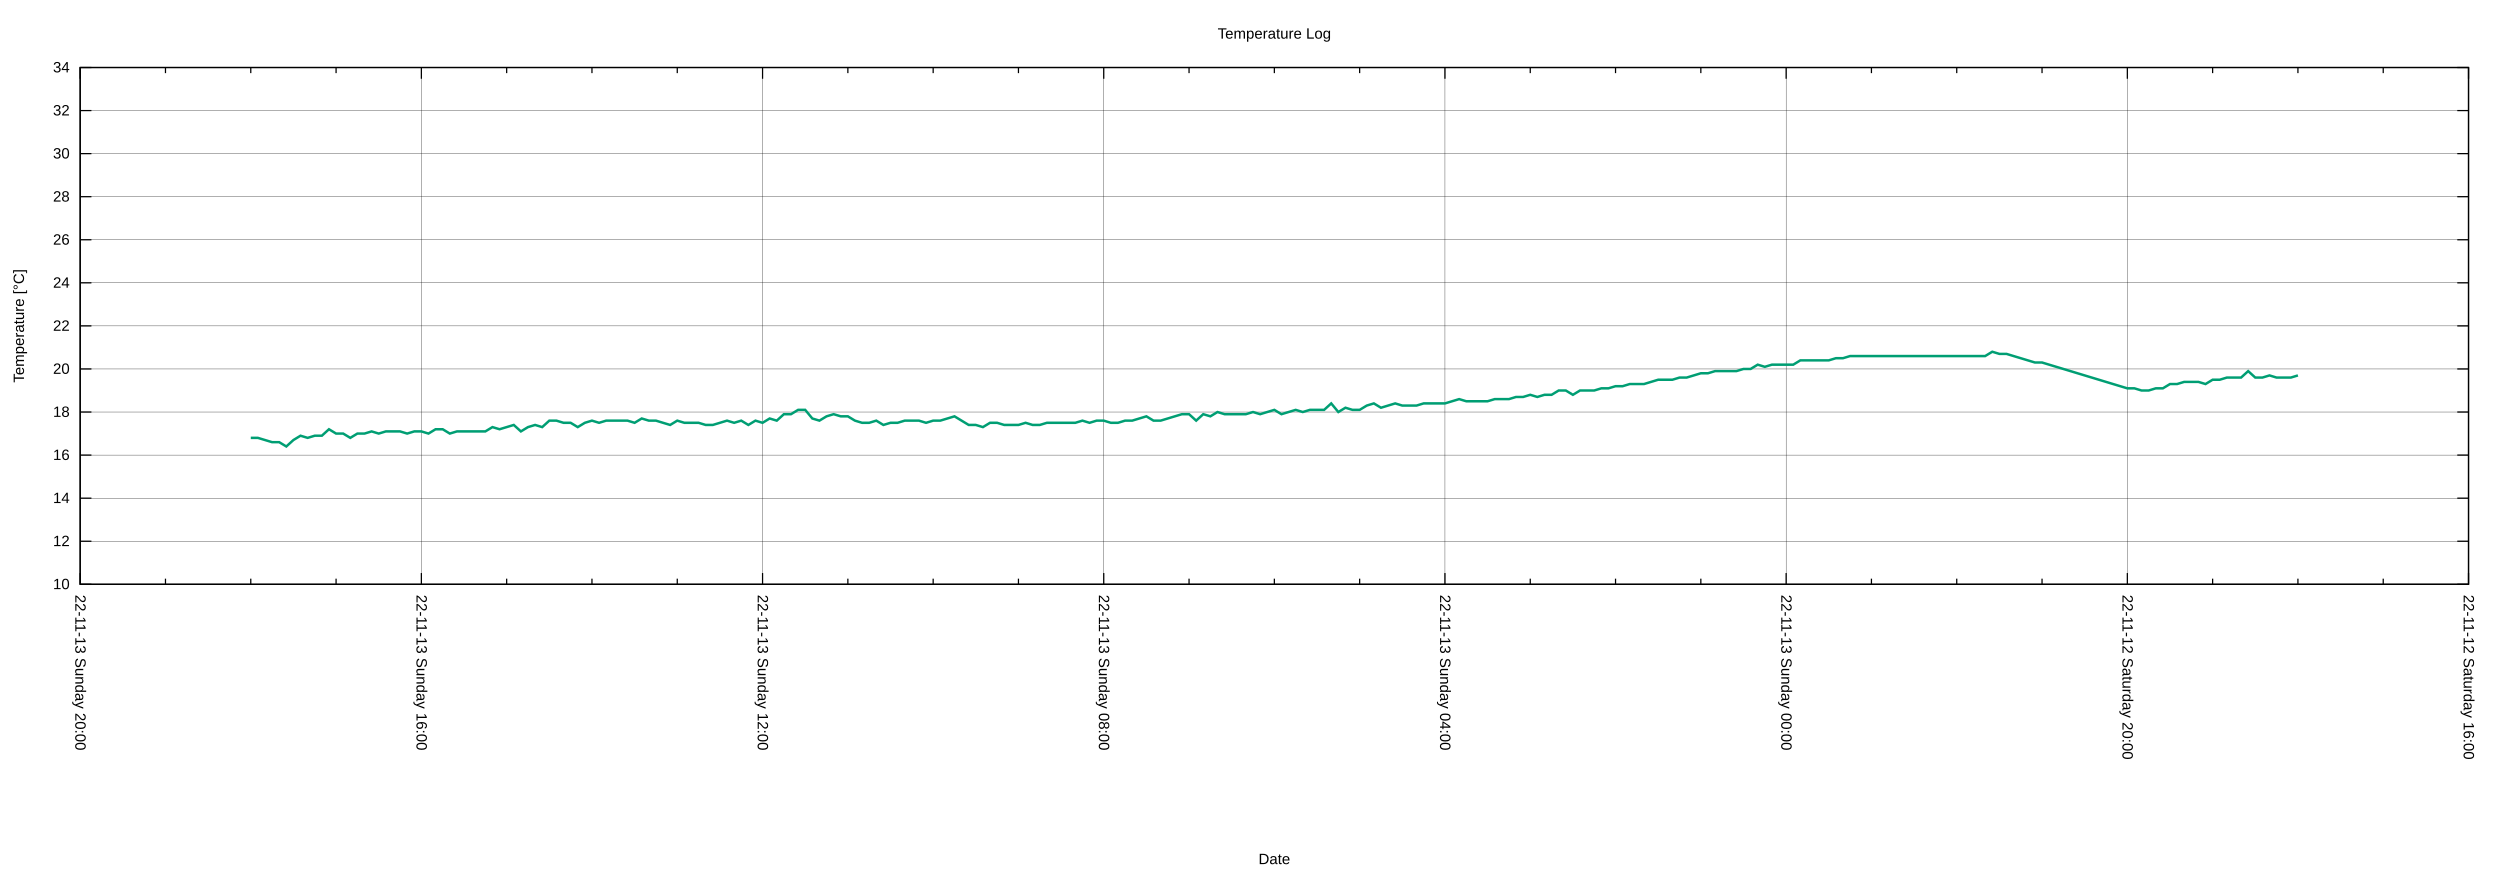
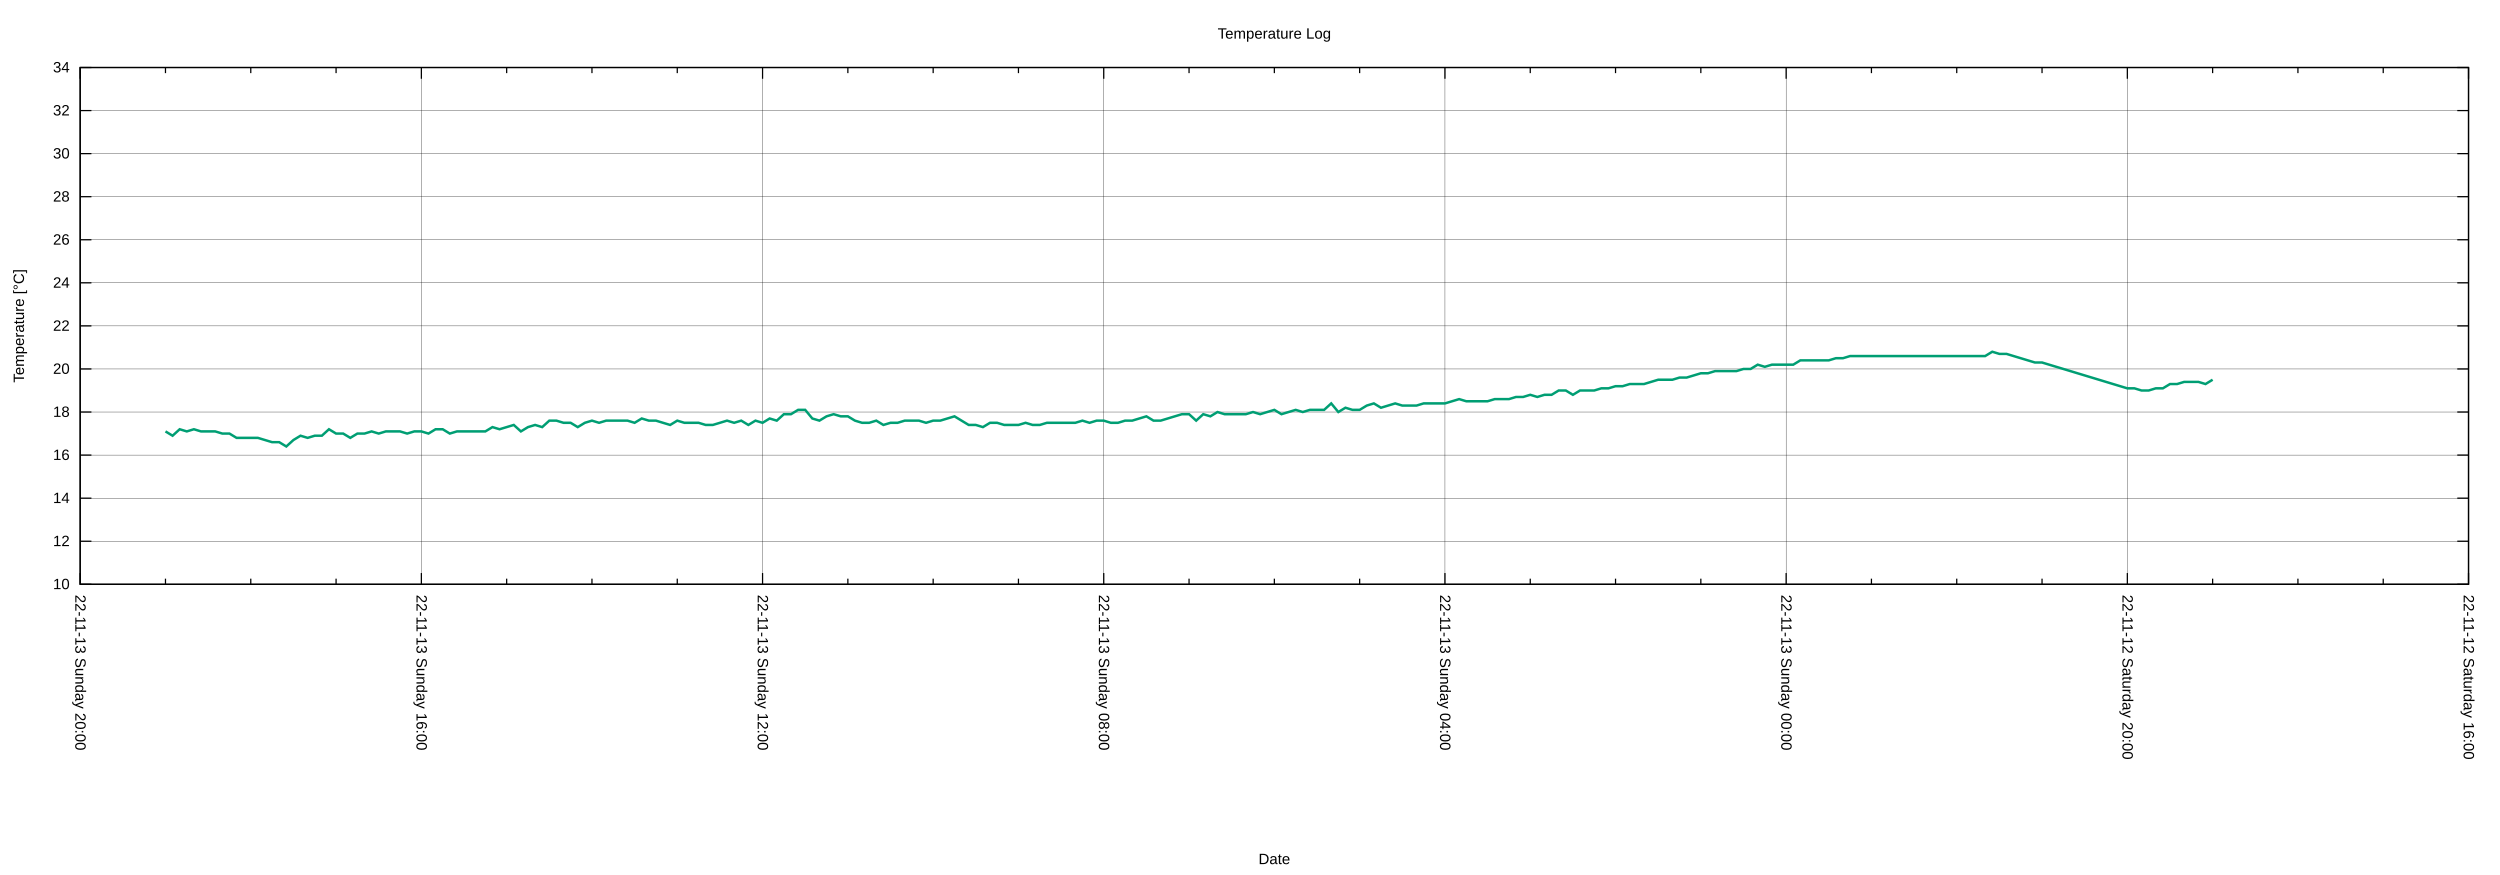
<svg xmlns="http://www.w3.org/2000/svg" xmlns:xlink="http://www.w3.org/1999/xlink" width="2000" height="700" viewBox="0 0 2000 700">
  <g id="gnuplot_canvas">
    <rect x="0" y="0" width="2000" height="700" fill="none" />
    <defs>
      <circle id="gpDot" r="0.5" stroke-width="0.5" stroke="currentColor" />
      <path id="gpPt0" stroke-width="0.222" stroke="currentColor" d="M-1,0 h2 M0,-1 v2" />
      <path id="gpPt1" stroke-width="0.222" stroke="currentColor" d="M-1,-1 L1,1 M1,-1 L-1,1" />
      <path id="gpPt2" stroke-width="0.222" stroke="currentColor" d="M-1,0 L1,0 M0,-1 L0,1 M-1,-1 L1,1 M-1,1 L1,-1" />
      <rect id="gpPt3" stroke-width="0.222" stroke="currentColor" x="-1" y="-1" width="2" height="2" />
      <rect id="gpPt4" stroke-width="0.222" stroke="currentColor" fill="currentColor" x="-1" y="-1" width="2" height="2" />
      <circle id="gpPt5" stroke-width="0.222" stroke="currentColor" cx="0" cy="0" r="1" />
      <use xlink:href="#gpPt5" id="gpPt6" fill="currentColor" stroke="none" />
      <path id="gpPt7" stroke-width="0.222" stroke="currentColor" d="M0,-1.33 L-1.33,0.67 L1.33,0.67 z" />
      <use xlink:href="#gpPt7" id="gpPt8" fill="currentColor" stroke="none" />
      <use xlink:href="#gpPt7" id="gpPt9" stroke="currentColor" transform="rotate(180)" />
      <use xlink:href="#gpPt9" id="gpPt10" fill="currentColor" stroke="none" />
      <use xlink:href="#gpPt3" id="gpPt11" stroke="currentColor" transform="rotate(45)" />
      <use xlink:href="#gpPt11" id="gpPt12" fill="currentColor" stroke="none" />
      <path id="gpPt13" stroke-width="0.222" stroke="currentColor" d="M0,1.330 L1.265,0.411 L0.782,-1.067 L-0.782,-1.076 L-1.265,0.411 z" />
      <use xlink:href="#gpPt13" id="gpPt14" fill="currentColor" stroke="none" />
      <filter id="textbox" filterUnits="objectBoundingBox" x="0" y="0" height="1" width="1">
        <feFlood flood-color="white" flood-opacity="1" result="bgnd" />
        <feComposite in="SourceGraphic" in2="bgnd" operator="atop" />
      </filter>
      <filter id="greybox" filterUnits="objectBoundingBox" x="0" y="0" height="1" width="1">
        <feFlood flood-color="lightgrey" flood-opacity="1" result="grey" />
        <feComposite in="SourceGraphic" in2="grey" operator="atop" />
      </filter>
    </defs>
    <g fill="none" color="white" stroke="currentColor" stroke-width="1.00" stroke-linecap="butt" stroke-linejoin="miter">
</g>
    <g fill="none" color="black" stroke="currentColor" stroke-width="1.00" stroke-linecap="butt" stroke-linejoin="miter">
</g>
    <g fill="none" color="black" stroke="black" stroke-width="0.25" stroke-linecap="butt" stroke-linejoin="miter">
</g>
    <g fill="none" color="black" stroke="currentColor" stroke-width="0.25" stroke-linecap="butt" stroke-linejoin="miter">
      <path stroke="black" class="gridline" d="M64.14,467.43 L1974.82,467.43  " />
    </g>
    <g fill="none" color="black" stroke="black" stroke-width="1.00" stroke-linecap="butt" stroke-linejoin="miter">
</g>
    <g fill="none" color="black" stroke="currentColor" stroke-width="1.00" stroke-linecap="butt" stroke-linejoin="miter">
      <path stroke="black" d="M64.14,467.43 L73.14,467.43 M1974.82,467.43 L1965.82,467.43  " />
      <g transform="translate(55.75,471.33)" stroke="none" fill="black" font-family="Arial" font-size="12.00" text-anchor="end">
        <text>
          <tspan font-family="Arial"> 10</tspan>
        </text>
      </g>
    </g>
    <g fill="none" color="black" stroke="currentColor" stroke-width="1.00" stroke-linecap="butt" stroke-linejoin="miter">
</g>
    <g fill="none" color="black" stroke="black" stroke-width="0.25" stroke-linecap="butt" stroke-linejoin="miter">
</g>
    <g fill="none" color="black" stroke="currentColor" stroke-width="0.25" stroke-linecap="butt" stroke-linejoin="miter">
      <path stroke="black" class="gridline" d="M64.14,432.98 L1974.82,432.98  " />
    </g>
    <g fill="none" color="black" stroke="black" stroke-width="1.00" stroke-linecap="butt" stroke-linejoin="miter">
</g>
    <g fill="none" color="black" stroke="currentColor" stroke-width="1.00" stroke-linecap="butt" stroke-linejoin="miter">
      <path stroke="black" d="M64.14,432.98 L73.14,432.98 M1974.82,432.98 L1965.82,432.98  " />
      <g transform="translate(55.75,436.88)" stroke="none" fill="black" font-family="Arial" font-size="12.00" text-anchor="end">
        <text>
          <tspan font-family="Arial"> 12</tspan>
        </text>
      </g>
    </g>
    <g fill="none" color="black" stroke="currentColor" stroke-width="1.00" stroke-linecap="butt" stroke-linejoin="miter">
</g>
    <g fill="none" color="black" stroke="black" stroke-width="0.25" stroke-linecap="butt" stroke-linejoin="miter">
</g>
    <g fill="none" color="black" stroke="currentColor" stroke-width="0.25" stroke-linecap="butt" stroke-linejoin="miter">
      <path stroke="black" class="gridline" d="M64.14,398.53 L1974.82,398.53  " />
    </g>
    <g fill="none" color="black" stroke="black" stroke-width="1.00" stroke-linecap="butt" stroke-linejoin="miter">
</g>
    <g fill="none" color="black" stroke="currentColor" stroke-width="1.00" stroke-linecap="butt" stroke-linejoin="miter">
      <path stroke="black" d="M64.14,398.53 L73.14,398.53 M1974.82,398.53 L1965.82,398.53  " />
      <g transform="translate(55.75,402.43)" stroke="none" fill="black" font-family="Arial" font-size="12.00" text-anchor="end">
        <text>
          <tspan font-family="Arial"> 14</tspan>
        </text>
      </g>
    </g>
    <g fill="none" color="black" stroke="currentColor" stroke-width="1.00" stroke-linecap="butt" stroke-linejoin="miter">
</g>
    <g fill="none" color="black" stroke="black" stroke-width="0.25" stroke-linecap="butt" stroke-linejoin="miter">
</g>
    <g fill="none" color="black" stroke="currentColor" stroke-width="0.25" stroke-linecap="butt" stroke-linejoin="miter">
      <path stroke="black" class="gridline" d="M64.14,364.07 L1974.82,364.07  " />
    </g>
    <g fill="none" color="black" stroke="black" stroke-width="1.00" stroke-linecap="butt" stroke-linejoin="miter">
</g>
    <g fill="none" color="black" stroke="currentColor" stroke-width="1.00" stroke-linecap="butt" stroke-linejoin="miter">
      <path stroke="black" d="M64.14,364.07 L73.14,364.07 M1974.82,364.07 L1965.82,364.07  " />
      <g transform="translate(55.75,367.97)" stroke="none" fill="black" font-family="Arial" font-size="12.00" text-anchor="end">
        <text>
          <tspan font-family="Arial"> 16</tspan>
        </text>
      </g>
    </g>
    <g fill="none" color="black" stroke="currentColor" stroke-width="1.00" stroke-linecap="butt" stroke-linejoin="miter">
</g>
    <g fill="none" color="black" stroke="black" stroke-width="0.25" stroke-linecap="butt" stroke-linejoin="miter">
</g>
    <g fill="none" color="black" stroke="currentColor" stroke-width="0.25" stroke-linecap="butt" stroke-linejoin="miter">
      <path stroke="black" class="gridline" d="M64.14,329.62 L1974.82,329.62  " />
    </g>
    <g fill="none" color="black" stroke="black" stroke-width="1.00" stroke-linecap="butt" stroke-linejoin="miter">
</g>
    <g fill="none" color="black" stroke="currentColor" stroke-width="1.00" stroke-linecap="butt" stroke-linejoin="miter">
      <path stroke="black" d="M64.14,329.62 L73.14,329.62 M1974.82,329.62 L1965.82,329.62  " />
      <g transform="translate(55.75,333.52)" stroke="none" fill="black" font-family="Arial" font-size="12.00" text-anchor="end">
        <text>
          <tspan font-family="Arial"> 18</tspan>
        </text>
      </g>
    </g>
    <g fill="none" color="black" stroke="currentColor" stroke-width="1.00" stroke-linecap="butt" stroke-linejoin="miter">
</g>
    <g fill="none" color="black" stroke="black" stroke-width="0.25" stroke-linecap="butt" stroke-linejoin="miter">
</g>
    <g fill="none" color="black" stroke="currentColor" stroke-width="0.25" stroke-linecap="butt" stroke-linejoin="miter">
      <path stroke="black" class="gridline" d="M64.14,295.17 L1974.82,295.17  " />
    </g>
    <g fill="none" color="black" stroke="black" stroke-width="1.00" stroke-linecap="butt" stroke-linejoin="miter">
</g>
    <g fill="none" color="black" stroke="currentColor" stroke-width="1.00" stroke-linecap="butt" stroke-linejoin="miter">
      <path stroke="black" d="M64.14,295.17 L73.14,295.17 M1974.82,295.17 L1965.82,295.17  " />
      <g transform="translate(55.75,299.07)" stroke="none" fill="black" font-family="Arial" font-size="12.00" text-anchor="end">
        <text>
          <tspan font-family="Arial"> 20</tspan>
        </text>
      </g>
    </g>
    <g fill="none" color="black" stroke="currentColor" stroke-width="1.00" stroke-linecap="butt" stroke-linejoin="miter">
</g>
    <g fill="none" color="black" stroke="black" stroke-width="0.25" stroke-linecap="butt" stroke-linejoin="miter">
</g>
    <g fill="none" color="black" stroke="currentColor" stroke-width="0.25" stroke-linecap="butt" stroke-linejoin="miter">
      <path stroke="black" class="gridline" d="M64.14,260.72 L1974.82,260.72  " />
    </g>
    <g fill="none" color="black" stroke="black" stroke-width="1.00" stroke-linecap="butt" stroke-linejoin="miter">
</g>
    <g fill="none" color="black" stroke="currentColor" stroke-width="1.00" stroke-linecap="butt" stroke-linejoin="miter">
      <path stroke="black" d="M64.14,260.72 L73.14,260.72 M1974.82,260.72 L1965.82,260.72  " />
      <g transform="translate(55.75,264.62)" stroke="none" fill="black" font-family="Arial" font-size="12.00" text-anchor="end">
        <text>
          <tspan font-family="Arial"> 22</tspan>
        </text>
      </g>
    </g>
    <g fill="none" color="black" stroke="currentColor" stroke-width="1.00" stroke-linecap="butt" stroke-linejoin="miter">
</g>
    <g fill="none" color="black" stroke="black" stroke-width="0.25" stroke-linecap="butt" stroke-linejoin="miter">
</g>
    <g fill="none" color="black" stroke="currentColor" stroke-width="0.25" stroke-linecap="butt" stroke-linejoin="miter">
      <path stroke="black" class="gridline" d="M64.14,226.27 L1974.82,226.27  " />
    </g>
    <g fill="none" color="black" stroke="black" stroke-width="1.00" stroke-linecap="butt" stroke-linejoin="miter">
</g>
    <g fill="none" color="black" stroke="currentColor" stroke-width="1.00" stroke-linecap="butt" stroke-linejoin="miter">
      <path stroke="black" d="M64.14,226.27 L73.14,226.27 M1974.82,226.27 L1965.82,226.27  " />
      <g transform="translate(55.75,230.17)" stroke="none" fill="black" font-family="Arial" font-size="12.00" text-anchor="end">
        <text>
          <tspan font-family="Arial"> 24</tspan>
        </text>
      </g>
    </g>
    <g fill="none" color="black" stroke="currentColor" stroke-width="1.00" stroke-linecap="butt" stroke-linejoin="miter">
</g>
    <g fill="none" color="black" stroke="black" stroke-width="0.25" stroke-linecap="butt" stroke-linejoin="miter">
</g>
    <g fill="none" color="black" stroke="currentColor" stroke-width="0.25" stroke-linecap="butt" stroke-linejoin="miter">
      <path stroke="black" class="gridline" d="M64.14,191.82 L1974.82,191.82  " />
    </g>
    <g fill="none" color="black" stroke="black" stroke-width="1.00" stroke-linecap="butt" stroke-linejoin="miter">
</g>
    <g fill="none" color="black" stroke="currentColor" stroke-width="1.00" stroke-linecap="butt" stroke-linejoin="miter">
      <path stroke="black" d="M64.14,191.82 L73.14,191.82 M1974.82,191.82 L1965.82,191.82  " />
      <g transform="translate(55.75,195.72)" stroke="none" fill="black" font-family="Arial" font-size="12.00" text-anchor="end">
        <text>
          <tspan font-family="Arial"> 26</tspan>
        </text>
      </g>
    </g>
    <g fill="none" color="black" stroke="currentColor" stroke-width="1.00" stroke-linecap="butt" stroke-linejoin="miter">
</g>
    <g fill="none" color="black" stroke="black" stroke-width="0.25" stroke-linecap="butt" stroke-linejoin="miter">
</g>
    <g fill="none" color="black" stroke="currentColor" stroke-width="0.25" stroke-linecap="butt" stroke-linejoin="miter">
      <path stroke="black" class="gridline" d="M64.14,157.36 L1974.82,157.36  " />
    </g>
    <g fill="none" color="black" stroke="black" stroke-width="1.00" stroke-linecap="butt" stroke-linejoin="miter">
</g>
    <g fill="none" color="black" stroke="currentColor" stroke-width="1.00" stroke-linecap="butt" stroke-linejoin="miter">
      <path stroke="black" d="M64.14,157.36 L73.14,157.36 M1974.82,157.36 L1965.82,157.36  " />
      <g transform="translate(55.75,161.26)" stroke="none" fill="black" font-family="Arial" font-size="12.00" text-anchor="end">
        <text>
          <tspan font-family="Arial"> 28</tspan>
        </text>
      </g>
    </g>
    <g fill="none" color="black" stroke="currentColor" stroke-width="1.00" stroke-linecap="butt" stroke-linejoin="miter">
</g>
    <g fill="none" color="black" stroke="black" stroke-width="0.25" stroke-linecap="butt" stroke-linejoin="miter">
</g>
    <g fill="none" color="black" stroke="currentColor" stroke-width="0.25" stroke-linecap="butt" stroke-linejoin="miter">
      <path stroke="black" class="gridline" d="M64.14,122.91 L1974.82,122.91  " />
    </g>
    <g fill="none" color="black" stroke="black" stroke-width="1.00" stroke-linecap="butt" stroke-linejoin="miter">
</g>
    <g fill="none" color="black" stroke="currentColor" stroke-width="1.00" stroke-linecap="butt" stroke-linejoin="miter">
      <path stroke="black" d="M64.14,122.91 L73.14,122.91 M1974.82,122.91 L1965.82,122.91  " />
      <g transform="translate(55.75,126.81)" stroke="none" fill="black" font-family="Arial" font-size="12.00" text-anchor="end">
        <text>
          <tspan font-family="Arial"> 30</tspan>
        </text>
      </g>
    </g>
    <g fill="none" color="black" stroke="currentColor" stroke-width="1.00" stroke-linecap="butt" stroke-linejoin="miter">
</g>
    <g fill="none" color="black" stroke="black" stroke-width="0.25" stroke-linecap="butt" stroke-linejoin="miter">
</g>
    <g fill="none" color="black" stroke="currentColor" stroke-width="0.25" stroke-linecap="butt" stroke-linejoin="miter">
      <path stroke="black" class="gridline" d="M64.14,88.46 L1974.82,88.46  " />
    </g>
    <g fill="none" color="black" stroke="black" stroke-width="1.00" stroke-linecap="butt" stroke-linejoin="miter">
</g>
    <g fill="none" color="black" stroke="currentColor" stroke-width="1.00" stroke-linecap="butt" stroke-linejoin="miter">
      <path stroke="black" d="M64.14,88.46 L73.14,88.46 M1974.82,88.46 L1965.82,88.46  " />
      <g transform="translate(55.75,92.36)" stroke="none" fill="black" font-family="Arial" font-size="12.00" text-anchor="end">
        <text>
          <tspan font-family="Arial"> 32</tspan>
        </text>
      </g>
    </g>
    <g fill="none" color="black" stroke="currentColor" stroke-width="1.00" stroke-linecap="butt" stroke-linejoin="miter">
</g>
    <g fill="none" color="black" stroke="black" stroke-width="0.25" stroke-linecap="butt" stroke-linejoin="miter">
</g>
    <g fill="none" color="black" stroke="currentColor" stroke-width="0.25" stroke-linecap="butt" stroke-linejoin="miter">
      <path stroke="black" class="gridline" d="M64.14,54.01 L1974.82,54.01  " />
    </g>
    <g fill="none" color="black" stroke="black" stroke-width="1.00" stroke-linecap="butt" stroke-linejoin="miter">
</g>
    <g fill="none" color="black" stroke="currentColor" stroke-width="1.00" stroke-linecap="butt" stroke-linejoin="miter">
      <path stroke="black" d="M64.14,54.01 L73.14,54.01 M1974.82,54.01 L1965.82,54.01  " />
      <g transform="translate(55.75,57.91)" stroke="none" fill="black" font-family="Arial" font-size="12.00" text-anchor="end">
        <text>
          <tspan font-family="Arial"> 34</tspan>
        </text>
      </g>
    </g>
    <g fill="none" color="black" stroke="currentColor" stroke-width="1.00" stroke-linecap="butt" stroke-linejoin="miter">
</g>
    <g fill="none" color="black" stroke="black" stroke-width="0.25" stroke-linecap="butt" stroke-linejoin="miter">
</g>
    <g fill="none" color="black" stroke="currentColor" stroke-width="0.25" stroke-linecap="butt" stroke-linejoin="miter">
      <path stroke="black" class="gridline" d="M1974.82,467.43 L1974.82,54.01  " />
    </g>
    <g fill="none" color="black" stroke="black" stroke-width="1.00" stroke-linecap="butt" stroke-linejoin="miter">
</g>
    <g fill="none" color="black" stroke="currentColor" stroke-width="1.00" stroke-linecap="butt" stroke-linejoin="miter">
      <path stroke="black" d="M1974.82,467.43 L1974.82,458.43 M1974.82,54.01 L1974.82,63.01  " />
      <g transform="translate(1970.92,475.82) rotate(90)" stroke="none" fill="black" font-family="Arial" font-size="12.00" text-anchor="start">
        <text>
          <tspan font-family="Arial">22-11-12 Saturday 16:00</tspan>
        </text>
      </g>
    </g>
    <g fill="none" color="black" stroke="currentColor" stroke-width="1.00" stroke-linecap="butt" stroke-linejoin="miter">
      <path stroke="black" d="M1906.58,467.43 L1906.58,462.93 M1906.58,54.01 L1906.58,58.51 M1838.34,467.43 L1838.34,462.93 M1838.34,54.01 L1838.34,58.51   M1770.10,467.43 L1770.10,462.93 M1770.10,54.01 L1770.10,58.51  " />
    </g>
    <g fill="none" color="black" stroke="black" stroke-width="0.25" stroke-linecap="butt" stroke-linejoin="miter">
</g>
    <g fill="none" color="black" stroke="currentColor" stroke-width="0.25" stroke-linecap="butt" stroke-linejoin="miter">
      <path stroke="black" class="gridline" d="M1701.87,467.43 L1701.87,54.01  " />
    </g>
    <g fill="none" color="black" stroke="black" stroke-width="1.00" stroke-linecap="butt" stroke-linejoin="miter">
</g>
    <g fill="none" color="black" stroke="currentColor" stroke-width="1.00" stroke-linecap="butt" stroke-linejoin="miter">
      <path stroke="black" d="M1701.87,467.43 L1701.87,458.43 M1701.87,54.01 L1701.87,63.01  " />
      <g transform="translate(1697.97,475.82) rotate(90)" stroke="none" fill="black" font-family="Arial" font-size="12.00" text-anchor="start">
        <text>
          <tspan font-family="Arial">22-11-12 Saturday 20:00</tspan>
        </text>
      </g>
    </g>
    <g fill="none" color="black" stroke="currentColor" stroke-width="1.00" stroke-linecap="butt" stroke-linejoin="miter">
      <path stroke="black" d="M1633.63,467.43 L1633.63,462.93 M1633.63,54.01 L1633.63,58.51 M1565.39,467.43 L1565.39,462.93 M1565.39,54.01 L1565.39,58.51   M1497.15,467.43 L1497.15,462.93 M1497.15,54.01 L1497.15,58.51  " />
    </g>
    <g fill="none" color="black" stroke="black" stroke-width="0.25" stroke-linecap="butt" stroke-linejoin="miter">
</g>
    <g fill="none" color="black" stroke="currentColor" stroke-width="0.25" stroke-linecap="butt" stroke-linejoin="miter">
      <path stroke="black" class="gridline" d="M1428.91,467.43 L1428.91,54.01  " />
    </g>
    <g fill="none" color="black" stroke="black" stroke-width="1.00" stroke-linecap="butt" stroke-linejoin="miter">
</g>
    <g fill="none" color="black" stroke="currentColor" stroke-width="1.00" stroke-linecap="butt" stroke-linejoin="miter">
      <path stroke="black" d="M1428.91,467.43 L1428.91,458.43 M1428.91,54.01 L1428.91,63.01  " />
      <g transform="translate(1425.01,475.82) rotate(90)" stroke="none" fill="black" font-family="Arial" font-size="12.00" text-anchor="start">
        <text>
          <tspan font-family="Arial">22-11-13 Sunday 00:00</tspan>
        </text>
      </g>
    </g>
    <g fill="none" color="black" stroke="currentColor" stroke-width="1.00" stroke-linecap="butt" stroke-linejoin="miter">
      <path stroke="black" d="M1360.67,467.43 L1360.67,462.93 M1360.67,54.01 L1360.67,58.51 M1292.43,467.43 L1292.43,462.93 M1292.43,54.01 L1292.43,58.51   M1224.20,467.43 L1224.20,462.93 M1224.20,54.01 L1224.20,58.51  " />
    </g>
    <g fill="none" color="black" stroke="black" stroke-width="0.25" stroke-linecap="butt" stroke-linejoin="miter">
</g>
    <g fill="none" color="black" stroke="currentColor" stroke-width="0.25" stroke-linecap="butt" stroke-linejoin="miter">
      <path stroke="black" class="gridline" d="M1155.96,467.43 L1155.96,54.01  " />
    </g>
    <g fill="none" color="black" stroke="black" stroke-width="1.00" stroke-linecap="butt" stroke-linejoin="miter">
</g>
    <g fill="none" color="black" stroke="currentColor" stroke-width="1.00" stroke-linecap="butt" stroke-linejoin="miter">
      <path stroke="black" d="M1155.96,467.43 L1155.96,458.43 M1155.96,54.01 L1155.96,63.01  " />
      <g transform="translate(1152.06,475.82) rotate(90)" stroke="none" fill="black" font-family="Arial" font-size="12.00" text-anchor="start">
        <text>
          <tspan font-family="Arial">22-11-13 Sunday 04:00</tspan>
        </text>
      </g>
    </g>
    <g fill="none" color="black" stroke="currentColor" stroke-width="1.00" stroke-linecap="butt" stroke-linejoin="miter">
      <path stroke="black" d="M1087.72,467.43 L1087.72,462.93 M1087.72,54.01 L1087.72,58.51 M1019.48,467.43 L1019.48,462.93 M1019.48,54.01 L1019.48,58.51   M951.24,467.43 L951.24,462.93 M951.24,54.01 L951.24,58.51  " />
    </g>
    <g fill="none" color="black" stroke="black" stroke-width="0.25" stroke-linecap="butt" stroke-linejoin="miter">
</g>
    <g fill="none" color="black" stroke="currentColor" stroke-width="0.25" stroke-linecap="butt" stroke-linejoin="miter">
      <path stroke="black" class="gridline" d="M883.00,467.43 L883.00,54.01  " />
    </g>
    <g fill="none" color="black" stroke="black" stroke-width="1.00" stroke-linecap="butt" stroke-linejoin="miter">
</g>
    <g fill="none" color="black" stroke="currentColor" stroke-width="1.00" stroke-linecap="butt" stroke-linejoin="miter">
      <path stroke="black" d="M883.00,467.43 L883.00,458.43 M883.00,54.01 L883.00,63.01  " />
      <g transform="translate(879.10,475.82) rotate(90)" stroke="none" fill="black" font-family="Arial" font-size="12.00" text-anchor="start">
        <text>
          <tspan font-family="Arial">22-11-13 Sunday 08:00</tspan>
        </text>
      </g>
    </g>
    <g fill="none" color="black" stroke="currentColor" stroke-width="1.00" stroke-linecap="butt" stroke-linejoin="miter">
      <path stroke="black" d="M814.76,467.43 L814.76,462.93 M814.76,54.01 L814.76,58.51 M746.53,467.43 L746.53,462.93 M746.53,54.01 L746.53,58.51   M678.29,467.43 L678.29,462.93 M678.29,54.01 L678.29,58.51  " />
    </g>
    <g fill="none" color="black" stroke="black" stroke-width="0.25" stroke-linecap="butt" stroke-linejoin="miter">
</g>
    <g fill="none" color="black" stroke="currentColor" stroke-width="0.25" stroke-linecap="butt" stroke-linejoin="miter">
      <path stroke="black" class="gridline" d="M610.05,467.43 L610.05,54.01  " />
    </g>
    <g fill="none" color="black" stroke="black" stroke-width="1.00" stroke-linecap="butt" stroke-linejoin="miter">
</g>
    <g fill="none" color="black" stroke="currentColor" stroke-width="1.00" stroke-linecap="butt" stroke-linejoin="miter">
      <path stroke="black" d="M610.05,467.43 L610.05,458.43 M610.05,54.01 L610.05,63.01  " />
      <g transform="translate(606.15,475.82) rotate(90)" stroke="none" fill="black" font-family="Arial" font-size="12.00" text-anchor="start">
        <text>
          <tspan font-family="Arial">22-11-13 Sunday 12:00</tspan>
        </text>
      </g>
    </g>
    <g fill="none" color="black" stroke="currentColor" stroke-width="1.00" stroke-linecap="butt" stroke-linejoin="miter">
      <path stroke="black" d="M541.81,467.43 L541.81,462.93 M541.81,54.01 L541.81,58.51 M473.57,467.43 L473.57,462.93 M473.57,54.01 L473.57,58.51   M405.33,467.43 L405.33,462.93 M405.33,54.01 L405.33,58.51  " />
    </g>
    <g fill="none" color="black" stroke="black" stroke-width="0.25" stroke-linecap="butt" stroke-linejoin="miter">
</g>
    <g fill="none" color="black" stroke="currentColor" stroke-width="0.25" stroke-linecap="butt" stroke-linejoin="miter">
      <path stroke="black" class="gridline" d="M337.09,467.43 L337.09,54.01  " />
    </g>
    <g fill="none" color="black" stroke="black" stroke-width="1.00" stroke-linecap="butt" stroke-linejoin="miter">
</g>
    <g fill="none" color="black" stroke="currentColor" stroke-width="1.00" stroke-linecap="butt" stroke-linejoin="miter">
      <path stroke="black" d="M337.09,467.43 L337.09,458.43 M337.09,54.01 L337.09,63.01  " />
      <g transform="translate(333.19,475.82) rotate(90)" stroke="none" fill="black" font-family="Arial" font-size="12.00" text-anchor="start">
        <text>
          <tspan font-family="Arial">22-11-13 Sunday 16:00</tspan>
        </text>
      </g>
    </g>
    <g fill="none" color="black" stroke="currentColor" stroke-width="1.00" stroke-linecap="butt" stroke-linejoin="miter">
      <path stroke="black" d="M268.86,467.43 L268.86,462.93 M268.86,54.01 L268.86,58.51 M200.62,467.43 L200.62,462.93 M200.62,54.01 L200.62,58.51   M132.38,467.43 L132.38,462.93 M132.38,54.01 L132.38,58.51  " />
    </g>
    <g fill="none" color="black" stroke="black" stroke-width="0.25" stroke-linecap="butt" stroke-linejoin="miter">
</g>
    <g fill="none" color="black" stroke="currentColor" stroke-width="0.25" stroke-linecap="butt" stroke-linejoin="miter">
      <path stroke="black" class="gridline" d="M64.14,467.43 L64.14,54.01  " />
    </g>
    <g fill="none" color="black" stroke="black" stroke-width="1.00" stroke-linecap="butt" stroke-linejoin="miter">
</g>
    <g fill="none" color="black" stroke="currentColor" stroke-width="1.00" stroke-linecap="butt" stroke-linejoin="miter">
      <path stroke="black" d="M64.14,467.43 L64.14,458.43 M64.14,54.01 L64.14,63.01  " />
      <g transform="translate(60.24,475.82) rotate(90)" stroke="none" fill="black" font-family="Arial" font-size="12.00" text-anchor="start">
        <text>
          <tspan font-family="Arial">22-11-13 Sunday 20:00</tspan>
        </text>
      </g>
    </g>
    <g fill="none" color="black" stroke="currentColor" stroke-width="1.00" stroke-linecap="butt" stroke-linejoin="miter">
</g>
    <g fill="none" color="black" stroke="currentColor" stroke-width="1.00" stroke-linecap="butt" stroke-linejoin="miter">
      <path stroke="black" d="M64.14,54.01 L64.14,467.43 L1974.82,467.43 L1974.82,54.01 L64.14,54.01 Z  " />
    </g>
    <g fill="none" color="black" stroke="currentColor" stroke-width="1.00" stroke-linecap="butt" stroke-linejoin="miter">
      <g transform="translate(19.18,260.72) rotate(270)" stroke="none" fill="black" font-family="Arial" font-size="12.00" text-anchor="middle">
        <text>
          <tspan font-family="Arial">Temperature [°C]</tspan>
        </text>
      </g>
    </g>
    <g fill="none" color="black" stroke="currentColor" stroke-width="1.00" stroke-linecap="butt" stroke-linejoin="miter">
      <g transform="translate(1019.48,691.30)" stroke="none" fill="black" font-family="Arial" font-size="12.00" text-anchor="middle">
        <text>
          <tspan font-family="Arial">Date</tspan>
        </text>
      </g>
    </g>
    <g fill="none" color="black" stroke="currentColor" stroke-width="1.00" stroke-linecap="butt" stroke-linejoin="miter">
</g>
    <g id="gnuplot_plot_1">
      <g fill="none" color="white" stroke="currentColor" stroke-width="2.00" stroke-linecap="butt" stroke-linejoin="miter">
</g>
      <g fill="none" color="black" stroke="currentColor" stroke-width="2.00" stroke-linecap="butt" stroke-linejoin="miter">
-         <path stroke="rgb(  0, 158, 115)" d="M200.62,350.29 L206.30,350.29 L211.99,352.02 L217.68,353.74 L223.36,353.74 L229.05,357.18 L234.74,352.02 L240.42,348.57   L246.11,350.29 L251.80,348.57 L257.48,348.57 L263.17,343.40 L268.86,346.85 L274.54,346.85 L280.23,350.29 L285.92,346.85   L291.60,346.85 L297.29,345.13 L302.98,346.85 L308.66,345.13 L314.35,345.13 L320.03,345.13 L325.72,346.85 L331.41,345.13   L337.09,345.13 L342.78,346.85 L348.47,343.40 L354.15,343.40 L359.84,346.85 L365.53,345.13 L371.21,345.13 L376.90,345.13   L382.59,345.13 L388.27,345.13 L393.96,341.68 L399.65,343.40 L405.33,341.68 L411.02,339.96 L416.71,345.13 L422.39,341.68   L428.08,339.96 L433.77,341.68 L439.45,336.51 L445.14,336.51 L450.83,338.24 L456.51,338.24 L462.20,341.68 L467.88,338.24   L473.57,336.51 L479.26,338.24 L484.94,336.51 L490.63,336.51 L496.32,336.51 L502.00,336.51 L507.69,338.24 L513.38,334.79   L519.06,336.51 L524.75,336.51 L530.44,338.24 L536.12,339.96 L541.81,336.51 L547.50,338.24 L553.18,338.24 L558.87,338.24   L564.56,339.96 L570.24,339.96 L575.93,338.24 L581.62,336.51 L587.30,338.24 L592.99,336.51 L598.68,339.96 L604.36,336.51   L610.05,338.24 L615.74,334.79 L621.42,336.51 L627.11,331.35 L632.79,331.35 L638.48,327.90 L644.17,327.90 L649.85,334.79   L655.54,336.51 L661.23,333.07 L666.91,331.35 L672.60,333.07 L678.29,333.07 L683.97,336.51 L689.66,338.24 L695.35,338.24   L701.03,336.51 L706.72,339.96 L712.41,338.24 L718.09,338.24 L723.78,336.51 L729.47,336.51 L735.15,336.51 L740.84,338.24   L746.53,336.51 L752.21,336.51 L757.90,334.79 L763.59,333.07 L769.27,336.51 L774.96,339.96 L780.65,339.96 L786.33,341.68   L792.02,338.24 L797.70,338.24 L803.39,339.96 L809.08,339.96 L814.76,339.96 L820.45,338.24 L826.14,339.96 L831.82,339.96   L837.51,338.24 L843.20,338.24 L848.88,338.24 L854.57,338.24 L860.26,338.24 L865.94,336.51 L871.63,338.24 L877.32,336.51   L883.00,336.51 L888.69,338.24 L894.38,338.24 L900.06,336.51 L905.75,336.51 L911.44,334.79 L917.12,333.07 L922.81,336.51   L928.50,336.51 L934.18,334.79 L939.87,333.07 L945.55,331.35 L951.24,331.35 L956.93,336.51 L962.61,331.35 L968.30,333.07   L973.99,329.62 L979.67,331.35 L985.36,331.35 L991.05,331.35 L996.73,331.35 L1002.42,329.62 L1008.11,331.35 L1013.79,329.62   L1019.48,327.90 L1025.17,331.35 L1030.85,329.62 L1036.54,327.90 L1042.23,329.62 L1047.91,327.90 L1053.60,327.90 L1059.29,327.90   L1064.97,322.73 L1070.66,329.62 L1076.35,326.18 L1082.03,327.90 L1087.72,327.90 L1093.41,324.46 L1099.09,322.73 L1104.78,326.18   L1110.46,324.46 L1116.15,322.73 L1121.84,324.46 L1127.52,324.46 L1133.21,324.46 L1138.90,322.73 L1144.58,322.73 L1150.27,322.73   L1155.96,322.73 L1161.64,321.01 L1167.33,319.29 L1173.02,321.01 L1178.70,321.01 L1184.39,321.01 L1190.08,321.01 L1195.76,319.29   L1201.45,319.29 L1207.14,319.29 L1212.82,317.57 L1218.51,317.57 L1224.20,315.84 L1229.88,317.57 L1235.57,315.84 L1241.26,315.84   L1246.94,312.40 L1252.63,312.40 L1258.32,315.84 L1264.00,312.40 L1269.69,312.40 L1275.37,312.40 L1281.06,310.67 L1286.75,310.67   L1292.43,308.95 L1298.12,308.95 L1303.81,307.23 L1309.49,307.23 L1315.18,307.23 L1320.87,305.51 L1326.55,303.78 L1332.24,303.78   L1337.93,303.78 L1343.61,302.06 L1349.30,302.06 L1354.99,300.34 L1360.67,298.62 L1366.36,298.62 L1372.05,296.89 L1377.73,296.89   L1383.42,296.89 L1389.11,296.89 L1394.79,295.17 L1400.48,295.17 L1406.17,291.73 L1411.85,293.45 L1417.54,291.73 L1423.22,291.73   L1428.91,291.73 L1434.60,291.73 L1440.28,288.28 L1445.97,288.28 L1451.66,288.28 L1457.34,288.28 L1463.03,288.28 L1468.72,286.56   L1474.40,286.56 L1480.09,284.84 L1485.78,284.84 L1491.46,284.84 L1497.15,284.84 L1502.84,284.84 L1508.52,284.84 L1514.21,284.84   L1519.90,284.84 L1525.58,284.84 L1531.27,284.84 L1536.96,284.84 L1542.64,284.84 L1548.33,284.84 L1554.02,284.84 L1559.70,284.84   L1565.39,284.84 L1571.08,284.84 L1576.76,284.84 L1582.45,284.84 L1588.13,284.84 L1593.82,281.39 L1599.51,283.11 L1605.19,283.11   L1610.88,284.84 L1616.57,286.56 L1622.25,288.28 L1627.94,290.00 L1633.63,290.00 L1639.31,291.73 L1645.00,293.45 L1650.69,295.17   L1656.37,296.89 L1662.06,298.62 L1667.75,300.34 L1673.43,302.06 L1679.12,303.78 L1684.81,305.51 L1690.49,307.23 L1696.18,308.95   L1701.87,310.67 L1707.55,310.67 L1713.24,312.40 L1718.93,312.40 L1724.61,310.67 L1730.30,310.67 L1735.99,307.23 L1741.67,307.23   L1747.36,305.51 L1753.04,305.51 L1758.73,305.51 L1764.42,307.23 L1770.10,303.78 L1775.79,303.78 L1781.48,302.06 L1787.16,302.06   L1792.85,302.06 L1798.54,296.89 L1804.22,302.06 L1809.91,302.06 L1815.60,300.34 L1821.28,302.06 L1826.97,302.06 L1832.66,302.06   L1838.34,300.34  " />
+         <path stroke="rgb(  0, 158, 115)" d="M132.38,345.13 L138.07,348.57 L143.75,343.40 L149.44,345.13 L155.12,343.40 L160.81,345.13 L166.50,345.13 L172.18,345.13   L177.87,346.85 L183.56,346.85 L189.24,350.29 L194.93,350.29 L200.62,350.29 L206.30,350.29 L211.99,352.02 L217.68,353.74   L223.36,353.74 L229.05,357.18 L234.74,352.02 L240.42,348.57 L246.11,350.29 L251.80,348.57 L257.48,348.57 L263.17,343.40   L268.86,346.85 L274.54,346.85 L280.23,350.29 L285.92,346.85 L291.60,346.85 L297.29,345.13 L302.98,346.85 L308.66,345.13   L314.35,345.13 L320.03,345.13 L325.72,346.85 L331.41,345.13 L337.09,345.13 L342.78,346.85 L348.47,343.40 L354.15,343.40   L359.84,346.85 L365.53,345.13 L371.21,345.13 L376.90,345.13 L382.59,345.13 L388.27,345.13 L393.96,341.68 L399.65,343.40   L405.33,341.68 L411.02,339.96 L416.71,345.13 L422.39,341.68 L428.08,339.96 L433.77,341.68 L439.45,336.51 L445.14,336.51   L450.83,338.24 L456.51,338.24 L462.20,341.68 L467.88,338.24 L473.57,336.51 L479.26,338.24 L484.94,336.51 L490.63,336.51   L496.32,336.51 L502.00,336.51 L507.69,338.24 L513.38,334.79 L519.06,336.51 L524.75,336.51 L530.44,338.24 L536.12,339.96   L541.81,336.51 L547.50,338.24 L553.18,338.24 L558.87,338.24 L564.56,339.96 L570.24,339.96 L575.93,338.24 L581.62,336.51   L587.30,338.24 L592.99,336.51 L598.68,339.96 L604.36,336.51 L610.05,338.24 L615.74,334.79 L621.42,336.51 L627.11,331.35   L632.79,331.35 L638.48,327.90 L644.17,327.90 L649.85,334.79 L655.54,336.51 L661.23,333.07 L666.91,331.35 L672.60,333.07   L678.29,333.07 L683.97,336.51 L689.66,338.24 L695.35,338.24 L701.03,336.51 L706.72,339.96 L712.41,338.24 L718.09,338.24   L723.78,336.51 L729.47,336.51 L735.15,336.51 L740.84,338.24 L746.53,336.51 L752.21,336.51 L757.90,334.79 L763.59,333.07   L769.27,336.51 L774.96,339.96 L780.65,339.96 L786.33,341.68 L792.02,338.24 L797.70,338.24 L803.39,339.96 L809.08,339.96   L814.76,339.96 L820.45,338.24 L826.14,339.96 L831.82,339.96 L837.51,338.24 L843.20,338.24 L848.88,338.24 L854.57,338.24   L860.26,338.24 L865.94,336.51 L871.63,338.24 L877.32,336.51 L883.00,336.51 L888.69,338.24 L894.38,338.24 L900.06,336.51   L905.75,336.51 L911.44,334.79 L917.12,333.07 L922.81,336.51 L928.50,336.51 L934.18,334.79 L939.87,333.07 L945.55,331.35   L951.24,331.35 L956.93,336.51 L962.61,331.35 L968.30,333.07 L973.99,329.62 L979.67,331.35 L985.36,331.35 L991.05,331.35   L996.73,331.35 L1002.42,329.62 L1008.11,331.35 L1013.79,329.62 L1019.48,327.90 L1025.17,331.35 L1030.85,329.62 L1036.54,327.90   L1042.23,329.62 L1047.91,327.90 L1053.60,327.90 L1059.29,327.90 L1064.97,322.73 L1070.66,329.62 L1076.35,326.18 L1082.03,327.90   L1087.72,327.90 L1093.41,324.46 L1099.09,322.73 L1104.78,326.18 L1110.46,324.46 L1116.15,322.73 L1121.84,324.46 L1127.52,324.46   L1133.21,324.46 L1138.90,322.73 L1144.58,322.73 L1150.27,322.73 L1155.96,322.73 L1161.64,321.01 L1167.33,319.29 L1173.02,321.01   L1178.70,321.01 L1184.39,321.01 L1190.08,321.01 L1195.76,319.29 L1201.45,319.29 L1207.14,319.29 L1212.82,317.57 L1218.51,317.57   L1224.20,315.84 L1229.88,317.57 L1235.57,315.84 L1241.26,315.84 L1246.94,312.40 L1252.63,312.40 L1258.32,315.84 L1264.00,312.40   L1269.69,312.40 L1275.37,312.40 L1281.06,310.67 L1286.75,310.67 L1292.43,308.95 L1298.12,308.95 L1303.81,307.23 L1309.49,307.23   L1315.18,307.23 L1320.87,305.51 L1326.55,303.78 L1332.24,303.78 L1337.93,303.78 L1343.61,302.06 L1349.30,302.06 L1354.99,300.34   L1360.67,298.62 L1366.36,298.62 L1372.05,296.89 L1377.73,296.89 L1383.42,296.89 L1389.11,296.89 L1394.79,295.17 L1400.48,295.17   L1406.17,291.73 L1411.85,293.45 L1417.54,291.73 L1423.22,291.73 L1428.91,291.73 L1434.60,291.73 L1440.28,288.28 L1445.97,288.28   L1451.66,288.28 L1457.34,288.28 L1463.03,288.28 L1468.72,286.56 L1474.40,286.56 L1480.09,284.84 L1485.78,284.84 L1491.46,284.84   L1497.15,284.84 L1502.84,284.84 L1508.52,284.84 L1514.21,284.84 L1519.90,284.84 L1525.58,284.84 L1531.27,284.84 L1536.96,284.84   L1542.64,284.84 L1548.33,284.84 L1554.02,284.84 L1559.70,284.84 L1565.39,284.84 L1571.08,284.84 L1576.76,284.84 L1582.45,284.84   L1588.13,284.84 L1593.82,281.39 L1599.51,283.11 L1605.19,283.11 L1610.88,284.84 L1616.57,286.56 L1622.25,288.28 L1627.94,290.00   L1633.63,290.00 L1639.31,291.73 L1645.00,293.45 L1650.69,295.17 L1656.37,296.89 L1662.06,298.62 L1667.75,300.34 L1673.43,302.06   L1679.12,303.78 L1684.81,305.51 L1690.49,307.23 L1696.18,308.95 L1701.87,310.67 L1707.55,310.67 L1713.24,312.40 L1718.93,312.40   L1724.61,310.67 L1730.30,310.67 L1735.99,307.23 L1741.67,307.23 L1747.36,305.51 L1753.04,305.51 L1758.73,305.51 L1764.42,307.23   L1770.10,303.78  " />
      </g>
    </g>
    <g fill="none" color="black" stroke="currentColor" stroke-width="2.00" stroke-linecap="butt" stroke-linejoin="miter">
</g>
    <g fill="none" color="black" stroke="black" stroke-width="1.00" stroke-linecap="butt" stroke-linejoin="miter">
</g>
    <g fill="none" color="black" stroke="currentColor" stroke-width="1.00" stroke-linecap="butt" stroke-linejoin="miter">
      <path stroke="black" d="M64.14,54.01 L64.14,467.43 L1974.82,467.43 L1974.82,54.01 L64.14,54.01 Z  " />
    </g>
    <g fill="none" color="black" stroke="currentColor" stroke-width="1.00" stroke-linecap="butt" stroke-linejoin="miter">
      <g transform="translate(1019.48,30.91)" stroke="none" fill="black" font-family="Arial" font-size="12.00" text-anchor="middle">
        <text>
          <tspan font-family="Arial">Temperature Log</tspan>
        </text>
      </g>
    </g>
    <g fill="none" color="black" stroke="currentColor" stroke-width="1.00" stroke-linecap="butt" stroke-linejoin="miter">
</g>
  </g>
</svg>
